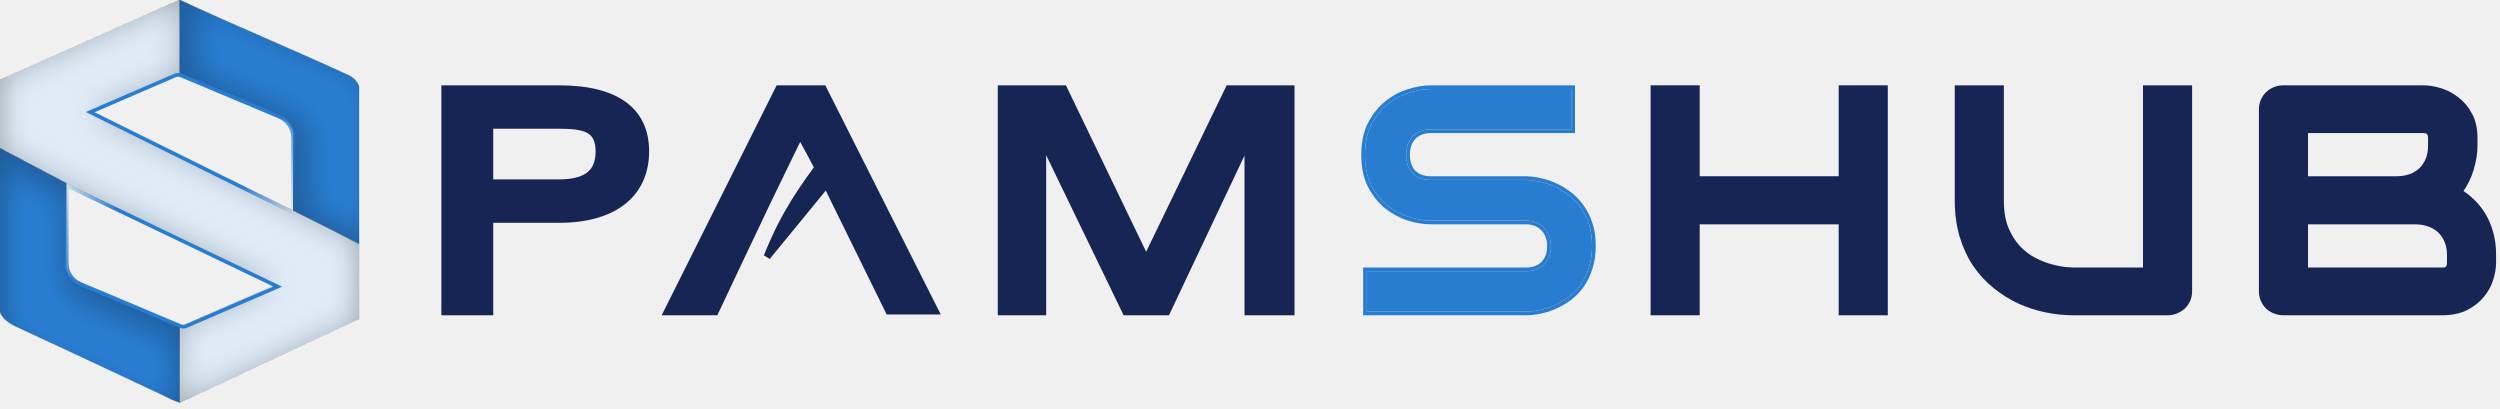
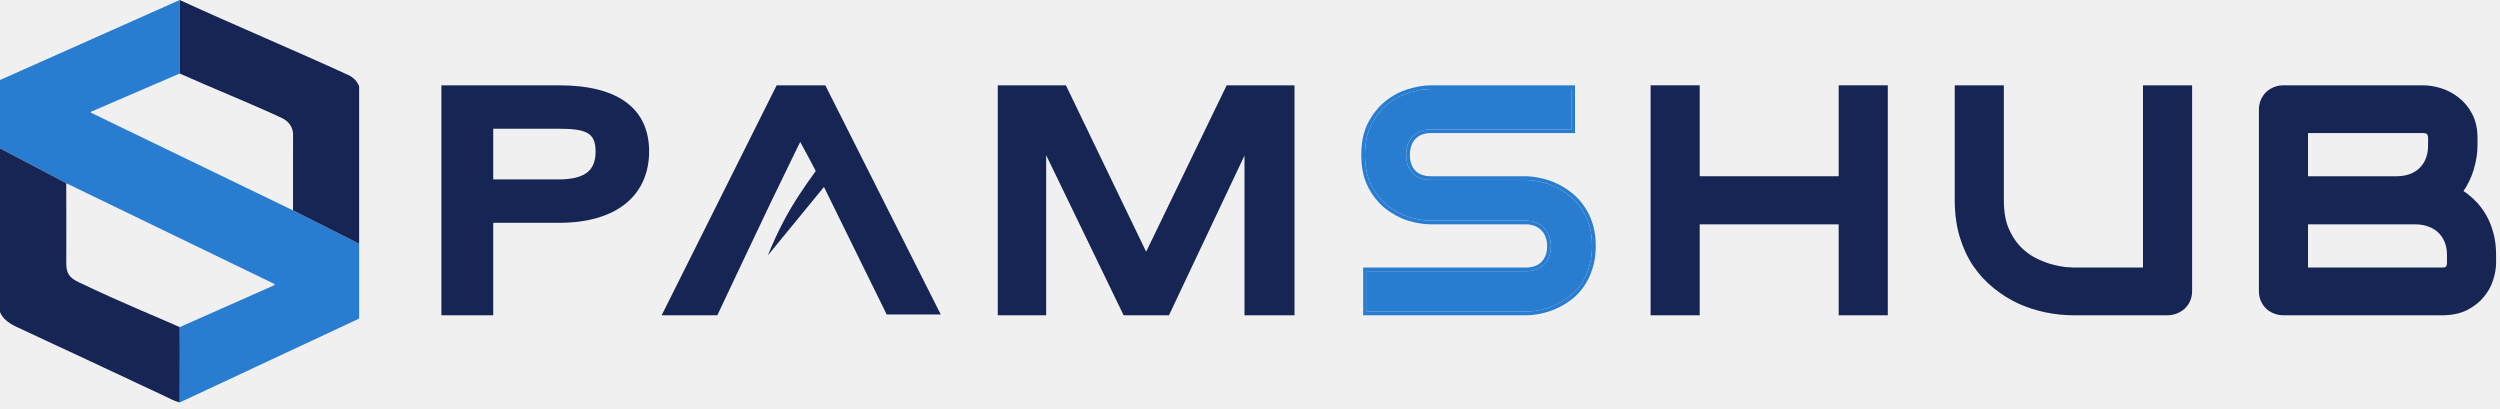
<svg xmlns="http://www.w3.org/2000/svg" width="337" height="55" viewBox="0 0 337 55" fill="none">
-   <g clip-path="url(#clip0_432_3991)">
+   <g clip-path="url(#clip0_452_8184)">
    <path d="M214.608 33.172C214.608 34.245 214.466 35.215 214.181 36.079C213.91 36.93 213.547 37.683 213.092 38.339C212.636 38.994 212.102 39.552 211.49 40.013C210.877 40.473 210.244 40.849 209.589 41.142C208.934 41.435 208.264 41.651 207.581 41.791C206.912 41.93 206.278 42 205.68 42H184.256V36.561H205.68C206.748 36.561 207.574 36.254 208.158 35.64C208.756 35.026 209.055 34.204 209.055 33.172C209.055 32.669 208.976 32.209 208.82 31.791C208.663 31.372 208.435 31.01 208.136 30.703C207.851 30.396 207.495 30.159 207.068 29.992C206.655 29.824 206.192 29.741 205.68 29.741H192.907C192.01 29.741 191.042 29.587 190.002 29.28C188.963 28.959 187.994 28.45 187.097 27.753C186.214 27.056 185.474 26.142 184.876 25.012C184.292 23.883 184 22.502 184 20.87C184 19.238 184.292 17.865 184.876 16.749C185.474 15.619 186.214 14.706 187.097 14.008C187.994 13.297 188.963 12.788 190.002 12.481C191.042 12.16 192.01 12 192.907 12H211.81V17.439H192.907C191.853 17.439 191.027 17.753 190.429 18.381C189.845 19.008 189.553 19.838 189.553 20.87C189.553 21.916 189.845 22.746 190.429 23.36C191.027 23.959 191.853 24.259 192.907 24.259H205.723C206.321 24.273 206.954 24.357 207.624 24.51C208.293 24.65 208.955 24.873 209.61 25.18C210.279 25.487 210.913 25.877 211.511 26.351C212.109 26.812 212.636 27.37 213.092 28.025C213.561 28.681 213.932 29.434 214.202 30.285C214.473 31.135 214.608 32.098 214.608 33.172Z" fill="#297DD1" />
    <path fill-rule="evenodd" clip-rule="evenodd" d="M205.723 24.259C206.321 24.273 206.954 24.357 207.624 24.51C208.293 24.65 208.955 24.873 209.61 25.18C210.279 25.487 210.913 25.877 211.511 26.351C212.109 26.812 212.636 27.37 213.092 28.025C213.561 28.681 213.932 29.434 214.202 30.285C214.473 31.135 214.608 32.098 214.608 33.172C214.608 34.245 214.466 35.215 214.181 36.079C213.91 36.93 213.547 37.683 213.092 38.339C212.636 38.994 212.102 39.552 211.49 40.013C210.877 40.473 210.244 40.849 209.589 41.142C208.934 41.435 208.264 41.651 207.581 41.791C206.912 41.93 206.278 42 205.68 42H184.256V36.561H205.68C206.748 36.561 207.574 36.254 208.158 35.64C208.756 35.026 209.055 34.204 209.055 33.172C209.055 32.669 208.976 32.209 208.82 31.791C208.663 31.372 208.435 31.01 208.136 30.703C207.851 30.396 207.495 30.159 207.068 29.992C206.655 29.824 206.192 29.741 205.68 29.741H192.907C192.01 29.741 191.042 29.587 190.002 29.28C188.963 28.959 187.994 28.45 187.097 27.753C186.214 27.056 185.474 26.142 184.876 25.012C184.292 23.883 184 22.502 184 20.87C184 19.238 184.292 17.865 184.876 16.749C185.474 15.619 186.214 14.706 187.097 14.008C187.994 13.297 188.963 12.788 190.002 12.481C191.042 12.16 192.01 12 192.907 12H211.81V17.439H192.907C191.853 17.439 191.027 17.753 190.429 18.381C189.845 19.008 189.553 19.838 189.553 20.87C189.553 21.916 189.845 22.746 190.429 23.36C191.027 23.959 191.853 24.259 192.907 24.259H205.723ZM190.787 23.011C191.27 23.492 191.954 23.759 192.907 23.759H205.734C206.369 23.774 207.035 23.863 207.73 24.022C208.438 24.17 209.134 24.405 209.82 24.726C210.526 25.05 211.192 25.461 211.819 25.957C212.458 26.45 213.018 27.044 213.5 27.737C214.003 28.438 214.394 29.239 214.679 30.133C214.968 31.041 215.108 32.056 215.108 33.172C215.108 34.288 214.96 35.311 214.657 36.233C214.373 37.125 213.989 37.924 213.502 38.624C213.017 39.322 212.447 39.919 211.79 40.412C211.15 40.893 210.484 41.289 209.793 41.599C209.106 41.906 208.402 42.133 207.682 42.28C206.984 42.426 206.316 42.5 205.68 42.5H183.756V36.061H205.68C206.649 36.061 207.329 35.785 207.795 35.295L207.799 35.291C208.288 34.789 208.555 34.102 208.555 33.172C208.555 32.722 208.485 32.322 208.351 31.966C208.218 31.61 208.027 31.307 207.778 31.052L207.77 31.043C207.541 30.797 207.25 30.6 206.886 30.457L206.88 30.455C206.535 30.315 206.138 30.241 205.68 30.241H192.907C191.953 30.241 190.937 30.078 189.86 29.76L189.855 29.758C188.755 29.419 187.733 28.881 186.79 28.148L186.787 28.145C185.843 27.4 185.06 26.429 184.434 25.247L184.432 25.242C183.802 24.024 183.5 22.56 183.5 20.87C183.5 19.181 183.802 17.722 184.433 16.517L184.434 16.515C185.06 15.332 185.843 14.362 186.787 13.616C187.73 12.868 188.754 12.329 189.857 12.002C190.934 11.671 191.951 11.5 192.907 11.5H212.31V17.939H192.907C191.96 17.939 191.277 18.217 190.793 18.724C190.314 19.24 190.053 19.939 190.053 20.87C190.053 21.817 190.314 22.511 190.787 23.011Z" fill="#297DD1" />
-     <path d="M66.237 29.787H75.324C79.316 29.787 82.299 28.829 84.289 27.164C86.284 25.495 87.25 23.14 87.25 20.415C87.25 17.671 86.281 15.487 84.277 13.998C82.286 12.518 79.305 11.75 75.324 11.75H60H59.75V12V42V42.25H60H65.987H66.237V42V29.787ZM75.291 24.434H66.237V17.103H75.291C77.094 17.103 78.405 17.225 79.266 17.694C79.687 17.924 79.999 18.235 80.209 18.665C80.421 19.098 80.537 19.666 80.537 20.415C80.537 21.888 80.082 22.87 79.237 23.495C78.377 24.132 77.068 24.434 75.291 24.434Z" fill="#162554" stroke="#162554" stroke-width="0.5" />
-     <path d="M103.28 34.325L103.706 34.577L114.516 21.39L114.631 21.25L114.534 21.097L113.128 18.899L112.931 18.591L112.715 18.887C112.176 19.628 111.659 20.328 111.163 21C107.986 25.306 105.63 28.497 103.28 34.325Z" fill="#162554" stroke="#162554" stroke-width="0.5" />
-     <path d="M103.63 27.275L103.631 27.273C103.631 27.274 103.631 27.273 103.631 27.273C104.461 25.553 105.569 23.273 106.469 21.423C106.919 20.498 107.318 19.681 107.604 19.095L107.853 18.584C107.91 18.688 107.978 18.81 108.054 18.948C108.329 19.446 108.718 20.157 109.175 21.011C110.09 22.72 111.277 24.996 112.369 27.273L112.37 27.275L116.254 35.171L118.58 39.9L119.331 41.426L119.54 41.851L119.595 41.962L119.609 41.991L119.612 41.998L119.613 42C119.613 42 119.614 42.001 119.838 41.89L119.614 42.001L119.682 42.14H119.838H126H126.406L126.223 41.778L111.166 11.887L111.097 11.75H110.943H105.001H104.847L104.777 11.888L89.777 41.888L89.596 42.25H90H96.379H96.537L96.605 42.107L96.379 42C96.605 42.107 96.605 42.107 96.605 42.107L96.606 42.104L96.609 42.097L96.623 42.068L96.676 41.956L96.878 41.528L97.604 39.989C98.209 38.709 99.021 36.988 99.856 35.222C101.526 31.69 103.281 27.984 103.63 27.275Z" fill="#162554" />
-     <path d="M103.631 27.273L103.63 27.275C103.281 27.984 101.526 31.69 99.856 35.222C99.021 36.988 98.209 38.709 97.604 39.989L96.878 41.528L96.676 41.956L96.623 42.068L96.609 42.097L96.606 42.104L96.605 42.107M103.631 27.273C103.631 27.273 103.631 27.274 103.631 27.273ZM103.631 27.273C104.461 25.553 105.569 23.273 106.469 21.423C106.919 20.498 107.318 19.681 107.604 19.095L107.853 18.584C107.91 18.688 107.978 18.81 108.054 18.948C108.329 19.446 108.718 20.157 109.175 21.011C110.09 22.72 111.277 24.996 112.369 27.273L112.37 27.275L116.254 35.171L118.58 39.9L119.331 41.426L119.54 41.851L119.595 41.962L119.609 41.991L119.612 41.998L119.613 42C119.613 42 119.614 42.001 119.838 41.89L119.614 42.001L119.682 42.14H119.838H126H126.406L126.223 41.778L111.166 11.887L111.097 11.75H110.943H105.001H104.847L104.777 11.888L89.777 41.888L89.596 42.25H90H96.379H96.537L96.605 42.107M96.605 42.107L96.379 42C96.605 42.107 96.605 42.107 96.605 42.107Z" stroke="#162554" stroke-width="0.5" />
+     <path d="M65.987 42.25H66.237V42V29.787H75.324C79.316 29.787 82.299 28.829 84.289 27.164C86.284 25.495 87.25 23.14 87.25 20.415C87.25 17.671 86.281 15.487 84.277 13.998C82.286 12.518 79.305 11.75 75.324 11.75H60H59.75V12V42V42.25H60H65.987ZM75.291 24.434H66.237V17.103H75.291C77.094 17.103 78.405 17.225 79.266 17.694C79.687 17.924 79.999 18.235 80.209 18.665C80.421 19.098 80.537 19.666 80.537 20.415C80.537 21.888 80.082 22.87 79.237 23.495C78.377 24.132 77.068 24.434 75.291 24.434Z" fill="#162554" stroke="#162554" stroke-width="0.5" />
+     <path d="M112.918 19.034C108.918 24.528 106.215 27.715 103.512 34.418L114.323 21.232L112.918 19.034Z" fill="#162554" />
+     <path d="M111.166 11.887L111.097 11.75H110.943H105.001H104.847L104.777 11.888L89.777 41.888L89.596 42.25H90H96.379H96.537L96.605 42.107L96.379 42C96.605 42.107 96.605 42.107 96.605 42.107L96.606 42.104L96.609 42.097L96.623 42.068L96.676 41.956L96.878 41.528L97.604 39.989C98.209 38.709 99.021 36.988 99.856 35.222C101.526 31.69 103.281 27.984 103.63 27.275L103.631 27.273C104.461 25.553 105.569 23.273 106.469 21.423C106.919 20.498 107.318 19.681 107.604 19.095L107.853 18.584C107.91 18.688 107.978 18.81 108.054 18.948C108.329 19.446 108.718 20.157 109.175 21.011C110.089 22.718 111.275 24.992 112.366 27.267L112.367 27.268L112.369 27.273L112.37 27.275L116.254 35.171L118.58 39.9L119.331 41.426L119.54 41.851L119.595 41.962L119.609 41.991L119.612 41.998L119.613 42C119.613 42 119.614 42.001 119.838 41.89L119.614 42.001L119.682 42.14H119.838H126H126.406L126.223 41.778L111.166 11.887Z" fill="#162554" />
+     <path d="M96.605 42.107L96.537 42.25H96.379H90H89.596L89.777 41.888L104.777 11.888L104.847 11.75H105.001H110.943H111.097L111.166 11.887L126.223 41.778L126.406 42.14H126H119.838H119.682L119.614 42.001L119.838 41.89C119.614 42.001 119.613 42 119.613 42L119.612 41.998L119.609 41.991L119.595 41.962L119.54 41.851L119.331 41.426L118.58 39.9L116.254 35.171L112.37 27.275L112.369 27.273L112.367 27.268L112.366 27.267C111.275 24.992 110.089 22.718 109.175 21.011C108.718 20.157 108.329 19.446 108.054 18.948C107.978 18.81 107.91 18.688 107.853 18.584L107.604 19.095C107.318 19.681 106.919 20.498 106.469 21.423C105.569 23.273 104.461 25.553 103.631 27.273L103.63 27.275C103.281 27.984 101.526 31.69 99.856 35.222C99.021 36.988 98.209 38.709 97.604 39.989L96.878 41.528L96.676 41.956L96.623 42.068L96.609 42.097L96.606 42.104L96.605 42.107ZM96.605 42.107L96.379 42C96.605 42.107 96.605 42.107 96.605 42.107Z" stroke="#162554" stroke-width="0.5" />
    <path d="M165.667 11.75H165.511L165.442 11.891L154.5 34.508L143.596 11.891L143.528 11.75H143.371H135H134.75V12V42V42.25H135H140.525H140.775V42V20.614V19.83L151.554 42.109L151.623 42.25H151.78H157.259H157.417L157.485 42.107L168.008 19.853V20.913V42V42.25H168.258H174H174.25V42V12V11.75H174H165.667Z" fill="#162554" stroke="#162554" stroke-width="0.5" />
-     <mask id="mask0_432_3991" style="mask-type:luminance" maskUnits="userSpaceOnUse" x="0" y="0" width="49" height="55">
+     <mask id="mask0_452_8184" style="mask-type:luminance" maskUnits="userSpaceOnUse" x="0" y="0" width="49" height="55">
      <path d="M48.444 0H0V54.5H48.444V0Z" fill="white" />
    </mask>
-     <g mask="url(#mask0_432_3991)">
-       <g filter="url(#filter0_i_432_3991)">
-         <path d="M24.222 0V9.909L12.342 15.032C12.196 15.095 12.194 15.161 12.336 15.23L39.499 28.36L48.444 32.873V42.931L24.222 54.252C24.222 50.784 24.126 47.659 24.222 44.591C24.205 44.467 24.222 44.096 24.222 44.096L36.945 38.457C36.965 38.448 36.983 38.434 36.995 38.416C37.007 38.399 37.014 38.38 37.015 38.359C37.015 38.339 37.01 38.319 36.998 38.302C36.987 38.284 36.971 38.269 36.95 38.259L8.928 24.698L0 19.997V10.786L24.222 0Z" fill="#DFECF8" />
-       </g>
-       <g filter="url(#filter1_i_432_3991)">
-         <path d="M24.223 0C31.562 3.372 39.608 6.741 46.94 10.107C47.666 10.441 48.168 10.974 48.445 11.708V32.873L39.5 28.36L39.506 18.089C39.506 17.64 39.364 17.199 39.096 16.814C38.828 16.428 38.443 16.112 37.983 15.899C33.788 13.947 28.656 11.894 24.223 9.909V0Z" fill="#297DD1" />
-       </g>
-       <g filter="url(#filter2_i_432_3991)">
-         <path d="M0 19.996L8.928 24.698C8.943 28.252 8.945 31.811 8.933 35.375C8.928 36.787 9.251 37.392 10.635 38.055C16.798 41.005 22.096 43.111 24.222 44.095C24.222 44.095 24.222 50.783 24.222 54.252C23.357 54.004 22.873 53.714 22.48 53.529C15.729 50.354 8.97 47.195 2.203 44.05C1.03 43.505 0.296 42.84 0 42.054V19.996Z" fill="#297DD1" />
-       </g>
-       <path d="M12.158 15.111L23.609 10.169C23.859 10.061 24.142 10.06 24.392 10.165L37.66 15.729C38.775 16.196 39.5 17.287 39.5 18.495L39.5 28.657L12.158 15.111Z" stroke="url(#paint0_linear_432_3991)" stroke-width="0.5" />
-       <path d="M37.43 38.632L25.1 43.953C24.85 44.06 24.567 44.062 24.316 43.956L10.835 38.273C9.723 37.805 9 36.715 9 35.509L9 25L37.43 38.632Z" stroke="url(#paint1_linear_432_3991)" stroke-width="0.5" />
+     <g mask="url(#mask0_452_8184)">
+       <path d="M24.222 0V9.909L12.342 15.032C12.196 15.095 12.194 15.161 12.336 15.23L39.499 28.36L48.444 32.873V42.931L24.222 54.252C24.222 50.784 24.126 47.659 24.222 44.591C24.205 44.467 24.222 44.096 24.222 44.096L36.945 38.457C36.965 38.448 36.983 38.434 36.995 38.416C37.007 38.399 37.014 38.38 37.015 38.359C37.015 38.339 37.01 38.319 36.998 38.302C36.987 38.284 36.971 38.269 36.95 38.259L8.928 24.698L0 19.997V10.786L24.222 0Z" fill="#297DD1" />
+       <path d="M24.222 0C31.562 3.372 39.607 6.741 46.939 10.107C47.666 10.441 48.167 10.974 48.444 11.708V32.873L39.499 28.36L39.505 18.089C39.505 17.64 39.364 17.199 39.096 16.814C38.828 16.428 38.443 16.112 37.983 15.899C33.788 13.947 28.655 11.894 24.222 9.909V0Z" fill="#162554" />
+       <path d="M0 19.997L8.928 24.698C8.943 28.253 8.945 31.811 8.933 35.376C8.928 36.788 9.251 37.392 10.635 38.056C16.798 41.005 22.096 43.111 24.222 44.095C24.222 44.095 24.222 50.784 24.222 54.252C23.357 54.004 22.873 53.714 22.48 53.529C15.729 50.355 8.97 47.195 2.203 44.051C1.03 43.506 0.296 42.84 0 42.054V19.997Z" fill="#162554" />
    </g>
    <path d="M294.343 41.41L294.349 41.406C294.632 41.131 294.852 40.811 295.01 40.446C295.168 40.078 295.246 39.681 295.246 39.259V12V11.75H294.996H289.376H289.126V12V36.311H279.498C279.336 36.311 278.98 36.291 278.418 36.249C277.888 36.195 277.262 36.072 276.537 35.88C275.835 35.69 275.088 35.397 274.293 34.998C273.514 34.608 272.795 34.068 272.135 33.376C271.483 32.69 270.936 31.832 270.499 30.795C270.083 29.774 269.87 28.511 269.87 27V12V11.75H269.62H264H263.75V12V27C263.75 28.778 263.969 30.399 264.409 31.863C264.848 33.307 265.449 34.599 266.213 35.738L266.215 35.741C266.992 36.862 267.895 37.835 268.923 38.659C269.947 39.48 271.038 40.161 272.195 40.699L272.198 40.701C273.367 41.224 274.574 41.614 275.817 41.868C277.057 42.123 278.284 42.25 279.498 42.25H292.164C292.584 42.25 292.983 42.175 293.36 42.023C293.732 41.873 294.061 41.669 294.343 41.41Z" fill="#162554" stroke="#162554" stroke-width="0.5" />
    <path d="M332.455 41.575L332.458 41.574C333.348 41.114 334.075 40.543 334.633 39.858C335.199 39.179 335.605 38.439 335.846 37.639C336.097 36.853 336.224 36.109 336.224 35.41V34.364C336.224 33.285 336.1 32.293 335.848 31.389C335.598 30.491 335.258 29.682 334.827 28.963C334.398 28.248 333.895 27.616 333.316 27.07C332.822 26.593 332.294 26.176 331.731 25.819C332.4 24.873 332.894 23.875 333.209 22.825L333.21 22.824C333.546 21.69 333.717 20.627 333.717 19.636V18.611C333.717 17.367 333.481 16.299 332.995 15.416C332.533 14.552 331.942 13.847 331.22 13.308C330.519 12.76 329.757 12.362 328.935 12.116C328.123 11.873 327.357 11.75 326.637 11.75H307.832C307.399 11.75 306.992 11.825 306.614 11.977C306.239 12.129 305.909 12.341 305.626 12.615L305.621 12.62C305.354 12.894 305.142 13.213 304.987 13.575C304.829 13.942 304.75 14.331 304.75 14.741V39.259C304.75 39.681 304.828 40.078 304.987 40.446C305.142 40.808 305.354 41.127 305.621 41.401L305.626 41.406L305.631 41.41C305.914 41.669 306.242 41.873 306.614 42.023C306.992 42.175 307.399 42.25 307.832 42.25H329.166C330.447 42.25 331.547 42.029 332.455 41.575ZM329.777 32.554L329.778 32.556C329.994 33.078 330.104 33.68 330.104 34.364V35.368C330.104 35.641 330.063 35.826 330.003 35.944C329.929 36.086 329.856 36.162 329.793 36.2C329.712 36.249 329.619 36.28 329.509 36.291C329.37 36.304 329.256 36.311 329.166 36.311H310.87V29.991H311H325.534C326.244 29.991 326.876 30.098 327.435 30.309L327.439 30.311C327.999 30.509 328.472 30.798 328.862 31.175C329.253 31.554 329.559 32.012 329.777 32.554ZM310.87 24.009V17.689H326.637C326.987 17.689 327.204 17.777 327.335 17.909C327.466 18.041 327.554 18.259 327.554 18.611V19.636C327.554 20.32 327.443 20.929 327.226 21.467L327.225 21.47C327.022 21.995 326.724 22.446 326.333 22.825C325.942 23.203 325.469 23.499 324.908 23.711C324.349 23.908 323.716 24.009 323.005 24.009H311H310.87Z" fill="#162554" stroke="#162554" stroke-width="0.5" />
    <path d="M248.354 11.75H248.104V12V24.009H228.87V12V11.75H228.62H223H222.75V12V42V42.25H223H228.62H228.87V42V29.991H248.104V42V42.25H248.354H253.974H254.224V42V12V11.75H253.974H248.354Z" fill="#162554" stroke="#162554" stroke-width="0.5" />
  </g>
  <defs>
-     <filter id="filter0_i_432_3991" x="0" y="0" width="48.444" height="54.252" filterUnits="userSpaceOnUse" color-interpolation-filters="sRGB">
-       <feFlood flood-opacity="0" result="BackgroundImageFix" />
-       <feBlend mode="normal" in="SourceGraphic" in2="BackgroundImageFix" result="shape" />
-       <feColorMatrix in="SourceAlpha" type="matrix" values="0 0 0 0 0 0 0 0 0 0 0 0 0 0 0 0 0 0 127 0" result="hardAlpha" />
-       <feOffset />
-       <feGaussianBlur stdDeviation="2" />
-       <feComposite in2="hardAlpha" operator="arithmetic" k2="-1" k3="1" />
-       <feColorMatrix type="matrix" values="0 0 0 0 0 0 0 0 0 0 0 0 0 0 0 0 0 0 0.25 0" />
-       <feBlend mode="normal" in2="shape" result="effect1_innerShadow_432_3991" />
-     </filter>
-     <filter id="filter1_i_432_3991" x="24.223" y="0" width="26.223" height="32.873" filterUnits="userSpaceOnUse" color-interpolation-filters="sRGB">
-       <feFlood flood-opacity="0" result="BackgroundImageFix" />
-       <feBlend mode="normal" in="SourceGraphic" in2="BackgroundImageFix" result="shape" />
-       <feColorMatrix in="SourceAlpha" type="matrix" values="0 0 0 0 0 0 0 0 0 0 0 0 0 0 0 0 0 0 127 0" result="hardAlpha" />
-       <feOffset dx="2" />
-       <feGaussianBlur stdDeviation="2" />
-       <feComposite in2="hardAlpha" operator="arithmetic" k2="-1" k3="1" />
-       <feColorMatrix type="matrix" values="0 0 0 0 0 0 0 0 0 0 0 0 0 0 0 0 0 0 0.25 0" />
-       <feBlend mode="normal" in2="shape" result="effect1_innerShadow_432_3991" />
-     </filter>
-     <filter id="filter2_i_432_3991" x="0" y="19.996" width="24.223" height="36.256" filterUnits="userSpaceOnUse" color-interpolation-filters="sRGB">
-       <feFlood flood-opacity="0" result="BackgroundImageFix" />
-       <feBlend mode="normal" in="SourceGraphic" in2="BackgroundImageFix" result="shape" />
-       <feColorMatrix in="SourceAlpha" type="matrix" values="0 0 0 0 0 0 0 0 0 0 0 0 0 0 0 0 0 0 127 0" result="hardAlpha" />
-       <feOffset dy="2" />
-       <feGaussianBlur stdDeviation="2" />
-       <feComposite in2="hardAlpha" operator="arithmetic" k2="-1" k3="1" />
-       <feColorMatrix type="matrix" values="0 0 0 0 0 0 0 0 0 0 0 0 0 0 0 0 0 0 0.25 0" />
-       <feBlend mode="normal" in2="shape" result="effect1_innerShadow_432_3991" />
-     </filter>
-     <linearGradient id="paint0_linear_432_3991" x1="30.615" y1="23.975" x2="39.615" y2="28.975" gradientUnits="userSpaceOnUse">
-       <stop offset="0.205" stop-color="#297DD1" />
-       <stop offset="1" stop-color="#297DD1" stop-opacity="0" />
-     </linearGradient>
-     <linearGradient id="paint1_linear_432_3991" x1="17.657" y1="29.239" x2="8.062" y2="23.857" gradientUnits="userSpaceOnUse">
-       <stop offset="0.205" stop-color="#297DD1" />
-       <stop offset="1" stop-color="#297DD1" stop-opacity="0" />
-     </linearGradient>
-     <clipPath id="clip0_432_3991">
+     <clipPath id="clip0_452_8184">
      <rect width="337" height="55" fill="white" />
    </clipPath>
  </defs>
</svg>
